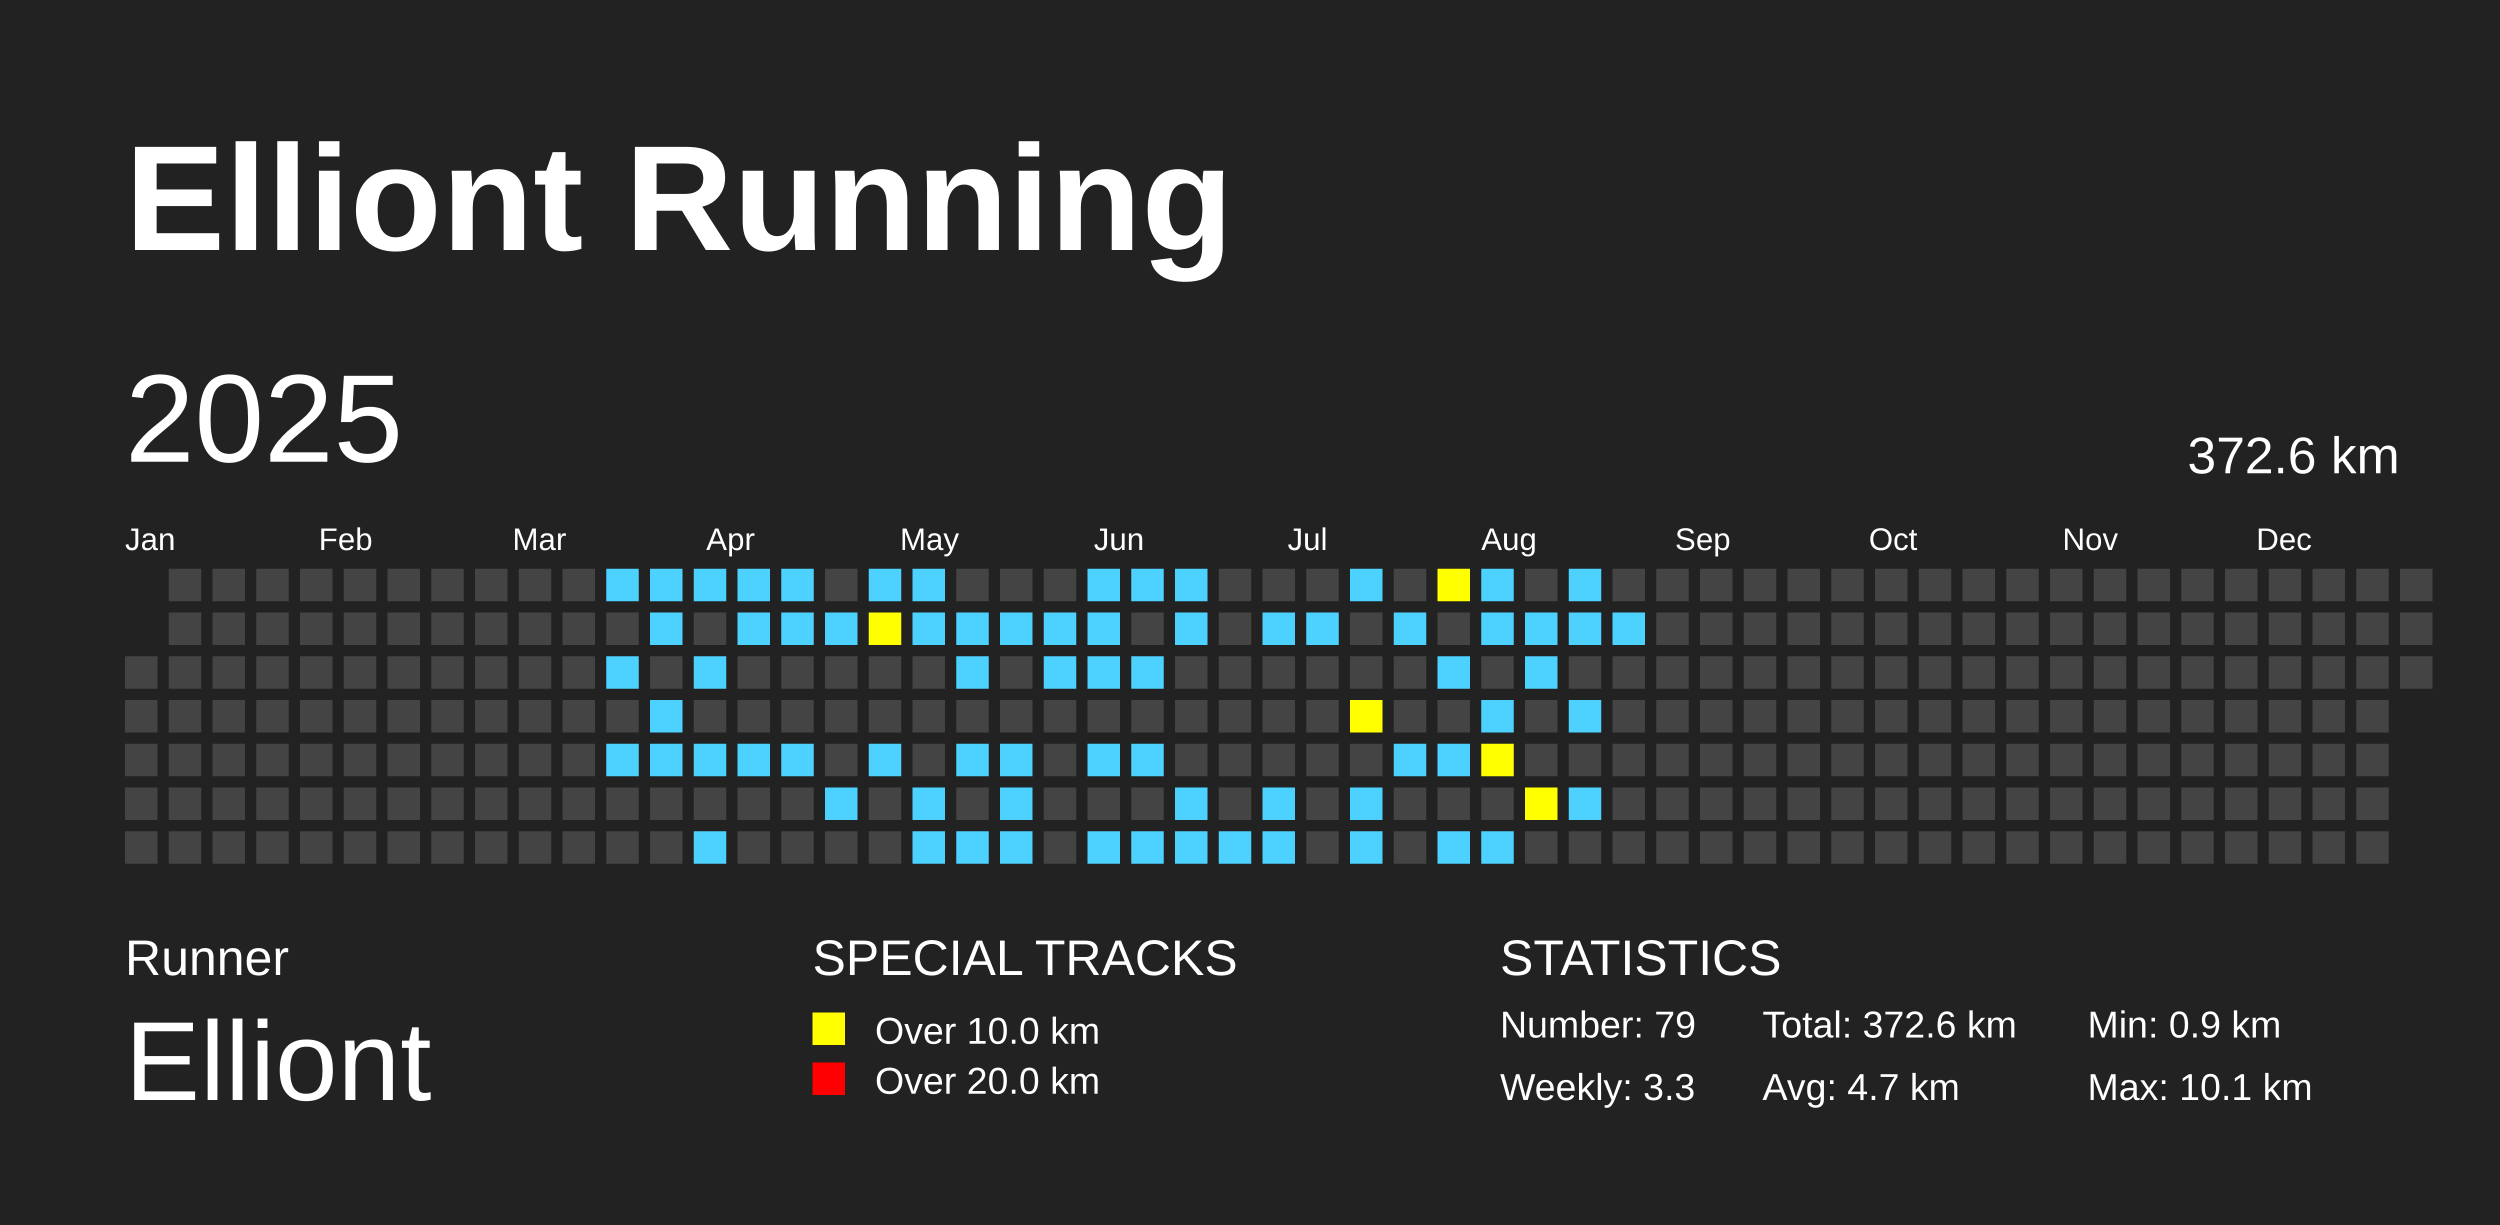
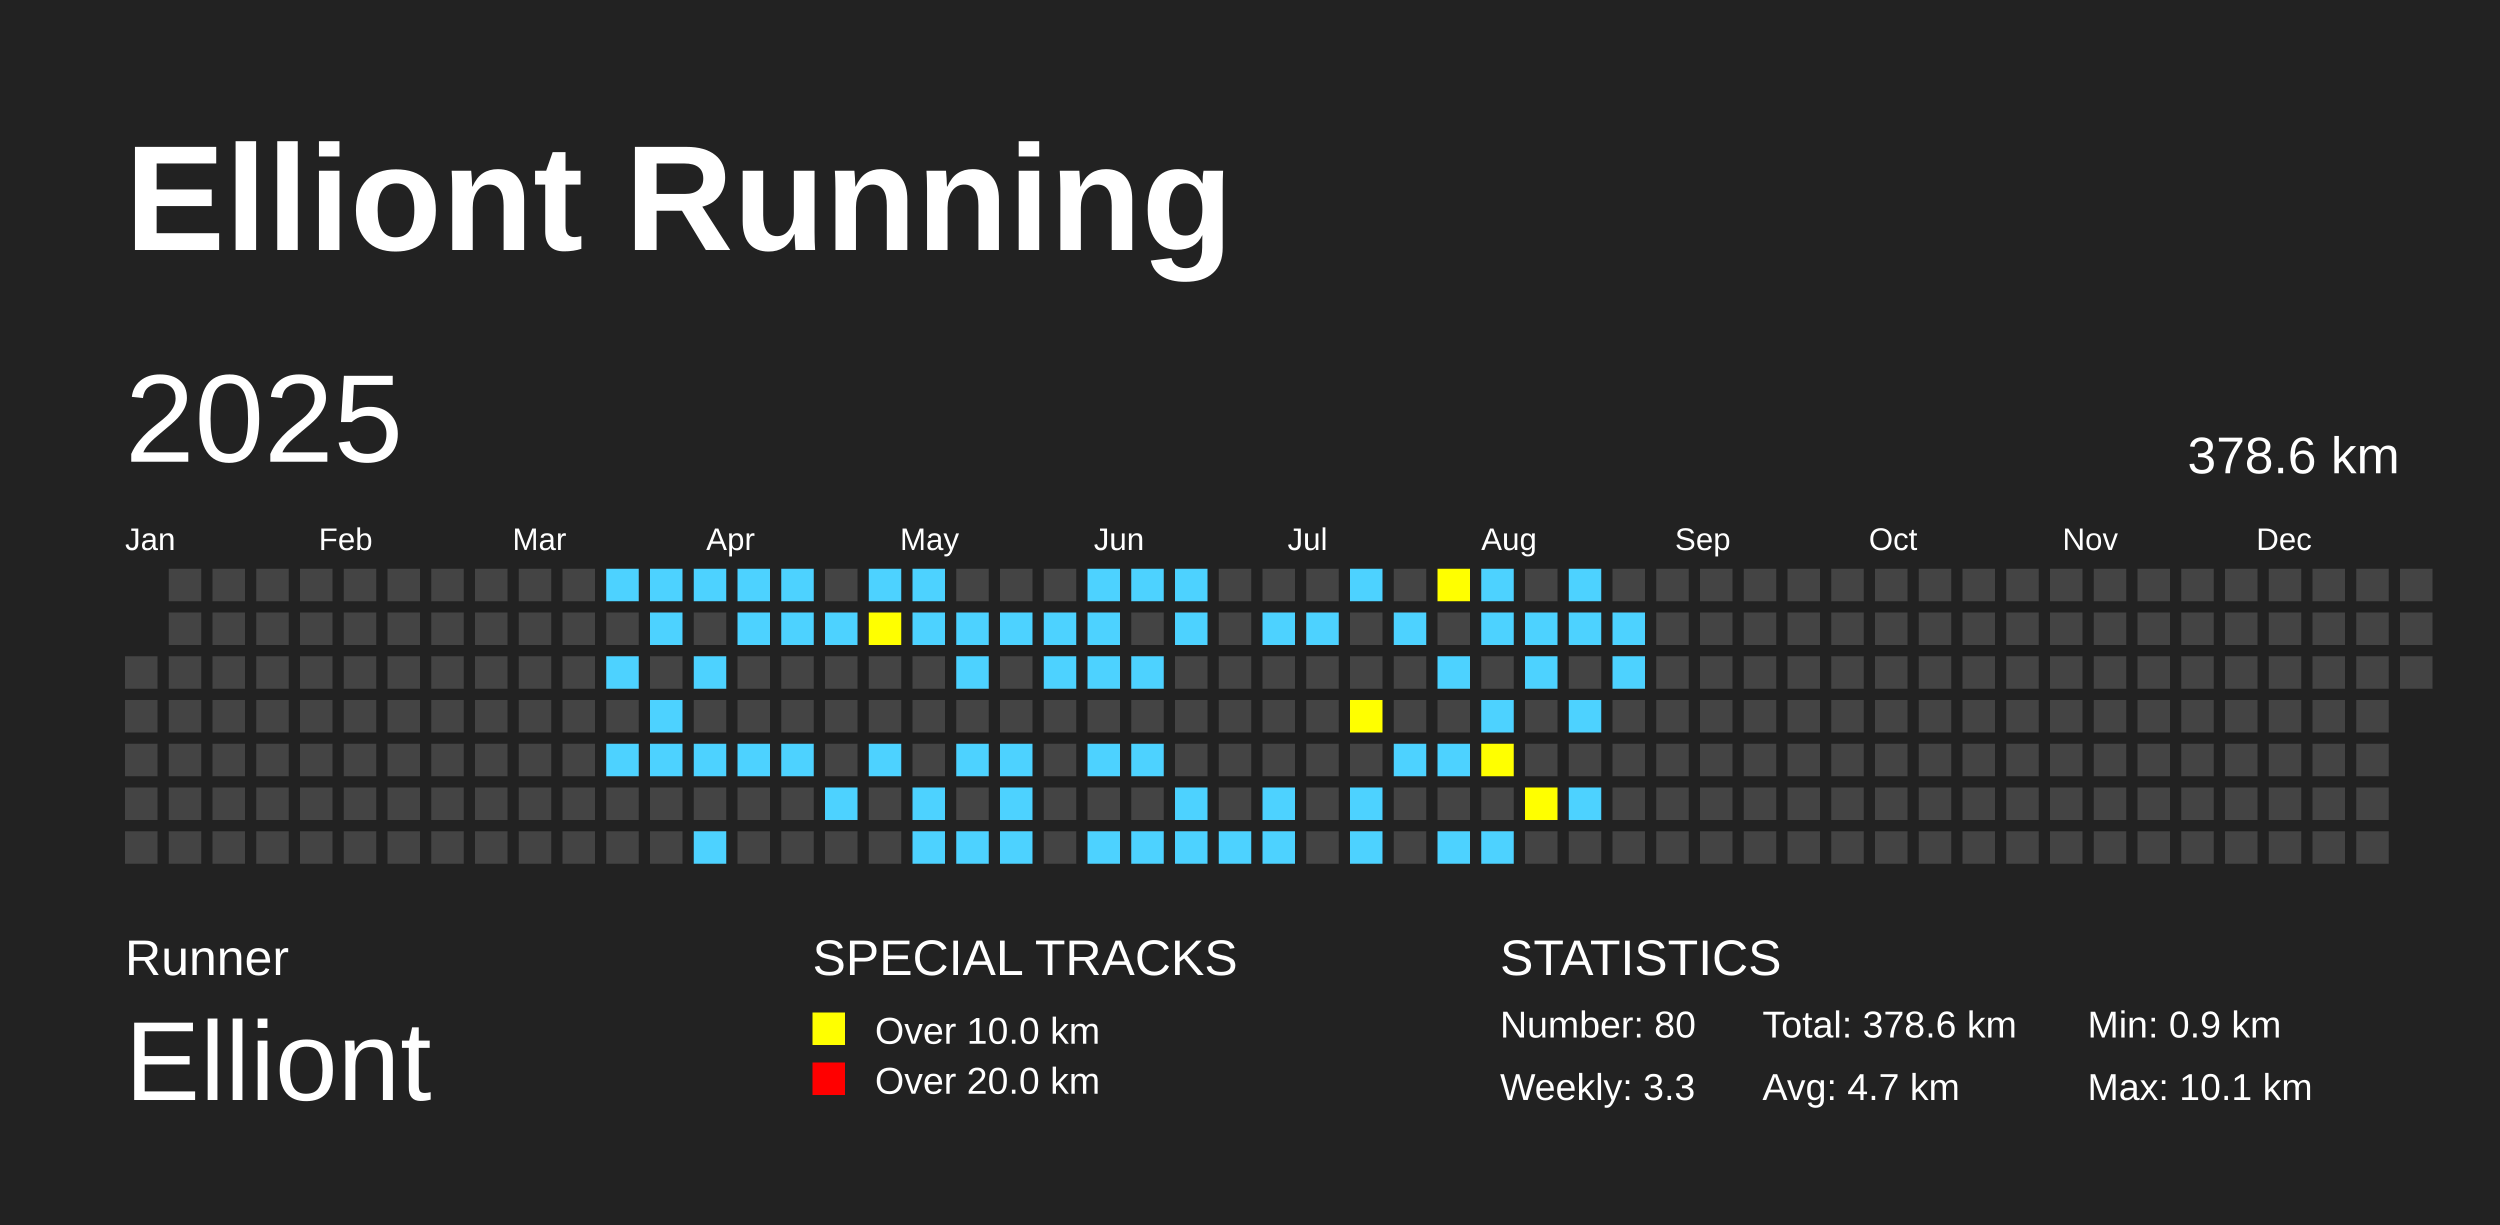
<svg xmlns="http://www.w3.org/2000/svg" baseProfile="full" height="98mm" version="1.1" viewBox="0,0,200,98" width="200mm">
  <defs />
  <rect fill="#222222" height="98" width="200" x="0" y="0" />
  <text fill="#FFFFFF" style="font-size:12px; font-family:Arial; font-weight:bold;" x="10" y="20">Elliont Running</text>
  <text fill="#FFFFFF" style="font-size:4px; font-family:Arial" x="10" y="78">Runner</text>
  <text fill="#FFFFFF" style="font-size:9px; font-family:Arial" x="10" y="88">Elliont</text>
  <text fill="#FFFFFF" style="font-size:4px; font-family:Arial" x="65" y="78">SPECIAL TRACKS</text>
  <rect fill="yellow" height="2.6" width="2.6" x="65" y="81" />
  <text fill="#FFFFFF" style="font-size:3px; font-family:Arial" x="70" y="83.5">Over 10.0 km</text>
  <rect fill="red" height="2.6" width="2.6" x="65" y="85" />
  <text fill="#FFFFFF" style="font-size:3px; font-family:Arial" x="70" y="87.5">Over 20.0 km</text>
  <text fill="#FFFFFF" style="font-size:4px; font-family:Arial" x="120" y="78">STATISTICS</text>
-   <text fill="#FFFFFF" style="font-size:3px; font-family:Arial" x="120" y="83">Number: 79</text>
+   <text fill="#FFFFFF" style="font-size:3px; font-family:Arial" x="120" y="83">Number: 80</text>
  <text fill="#FFFFFF" style="font-size:3px; font-family:Arial" x="120" y="88">Weekly: 3.3</text>
-   <text fill="#FFFFFF" style="font-size:3px; font-family:Arial" x="141" y="83">Total: 372.6 km</text>
+   <text fill="#FFFFFF" style="font-size:3px; font-family:Arial" x="141" y="83">Total: 378.6 km</text>
  <text fill="#FFFFFF" style="font-size:3px; font-family:Arial" x="141" y="88">Avg: 4.7 km</text>
  <text fill="#FFFFFF" style="font-size:3px; font-family:Arial" x="167" y="83">Min: 0.9 km</text>
  <text fill="#FFFFFF" style="font-size:3px; font-family:Arial" x="167" y="88">Max: 10.1 km</text>
  <text dominant-baseline="hanging" fill="#FFFFFF" style="font-size:10.0px; font-family:Arial;" x="10" y="30">2025</text>
-   <text dominant-baseline="hanging" fill="#FFFFFF" style="font-size:4.125px; font-family:Arial;" x="175" y="35">372.6 km</text>
+   <text dominant-baseline="hanging" fill="#FFFFFF" style="font-size:4.125px; font-family:Arial;" x="175" y="35">378.6 km</text>
  <text fill="#FFFFFF" style="font-size:2.5px; font-family:Arial" x="10.0" y="44">Jan</text>
  <text fill="#FFFFFF" style="font-size:2.5px; font-family:Arial" x="25.5" y="44">Feb</text>
  <text fill="#FFFFFF" style="font-size:2.5px; font-family:Arial" x="41.0" y="44">Mar</text>
  <text fill="#FFFFFF" style="font-size:2.5px; font-family:Arial" x="56.5" y="44">Apr</text>
  <text fill="#FFFFFF" style="font-size:2.5px; font-family:Arial" x="72.0" y="44">May</text>
  <text fill="#FFFFFF" style="font-size:2.5px; font-family:Arial" x="87.5" y="44">Jun</text>
  <text fill="#FFFFFF" style="font-size:2.5px; font-family:Arial" x="103.0" y="44">Jul</text>
  <text fill="#FFFFFF" style="font-size:2.5px; font-family:Arial" x="118.5" y="44">Aug</text>
  <text fill="#FFFFFF" style="font-size:2.5px; font-family:Arial" x="134.0" y="44">Sep</text>
  <text fill="#FFFFFF" style="font-size:2.5px; font-family:Arial" x="149.5" y="44">Oct</text>
  <text fill="#FFFFFF" style="font-size:2.5px; font-family:Arial" x="165.0" y="44">Nov</text>
  <text fill="#FFFFFF" style="font-size:2.5px; font-family:Arial" x="180.5" y="44">Dec</text>
  <rect fill="#444444" height="2.6" width="2.6" x="10.0" y="52.5" />
  <rect fill="#444444" height="2.6" width="2.6" x="10.0" y="56.0" />
  <rect fill="#444444" height="2.6" width="2.6" x="10.0" y="59.5" />
  <rect fill="#444444" height="2.6" width="2.6" x="10.0" y="63.0" />
  <rect fill="#444444" height="2.6" width="2.6" x="10.0" y="66.5" />
  <rect fill="#444444" height="2.6" width="2.6" x="13.5" y="45.5" />
  <rect fill="#444444" height="2.6" width="2.6" x="13.5" y="49.0" />
  <rect fill="#444444" height="2.6" width="2.6" x="13.5" y="52.5" />
  <rect fill="#444444" height="2.6" width="2.6" x="13.5" y="56.0" />
  <rect fill="#444444" height="2.6" width="2.6" x="13.5" y="59.5" />
  <rect fill="#444444" height="2.6" width="2.6" x="13.5" y="63.0" />
  <rect fill="#444444" height="2.6" width="2.6" x="13.5" y="66.5" />
  <rect fill="#444444" height="2.6" width="2.6" x="17.0" y="45.5" />
  <rect fill="#444444" height="2.6" width="2.6" x="17.0" y="49.0" />
  <rect fill="#444444" height="2.6" width="2.6" x="17.0" y="52.5" />
  <rect fill="#444444" height="2.6" width="2.6" x="17.0" y="56.0" />
  <rect fill="#444444" height="2.6" width="2.6" x="17.0" y="59.5" />
  <rect fill="#444444" height="2.6" width="2.6" x="17.0" y="63.0" />
  <rect fill="#444444" height="2.6" width="2.6" x="17.0" y="66.5" />
  <rect fill="#444444" height="2.6" width="2.6" x="20.5" y="45.5" />
  <rect fill="#444444" height="2.6" width="2.6" x="20.5" y="49.0" />
  <rect fill="#444444" height="2.6" width="2.6" x="20.5" y="52.5" />
  <rect fill="#444444" height="2.6" width="2.6" x="20.5" y="56.0" />
  <rect fill="#444444" height="2.6" width="2.6" x="20.5" y="59.5" />
  <rect fill="#444444" height="2.6" width="2.6" x="20.5" y="63.0" />
  <rect fill="#444444" height="2.6" width="2.6" x="20.5" y="66.5" />
  <rect fill="#444444" height="2.6" width="2.6" x="24.0" y="45.5" />
  <rect fill="#444444" height="2.6" width="2.6" x="24.0" y="49.0" />
  <rect fill="#444444" height="2.6" width="2.6" x="24.0" y="52.5" />
  <rect fill="#444444" height="2.6" width="2.6" x="24.0" y="56.0" />
  <rect fill="#444444" height="2.6" width="2.6" x="24.0" y="59.5" />
  <rect fill="#444444" height="2.6" width="2.6" x="24.0" y="63.0" />
  <rect fill="#444444" height="2.6" width="2.6" x="24.0" y="66.5" />
  <rect fill="#444444" height="2.6" width="2.6" x="27.5" y="45.5" />
  <rect fill="#444444" height="2.6" width="2.6" x="27.5" y="49.0" />
  <rect fill="#444444" height="2.6" width="2.6" x="27.5" y="52.5" />
  <rect fill="#444444" height="2.6" width="2.6" x="27.5" y="56.0" />
  <rect fill="#444444" height="2.6" width="2.6" x="27.5" y="59.5" />
  <rect fill="#444444" height="2.6" width="2.6" x="27.5" y="63.0" />
  <rect fill="#444444" height="2.6" width="2.6" x="27.5" y="66.5" />
  <rect fill="#444444" height="2.6" width="2.6" x="31.0" y="45.5" />
  <rect fill="#444444" height="2.6" width="2.6" x="31.0" y="49.0" />
  <rect fill="#444444" height="2.6" width="2.6" x="31.0" y="52.5" />
  <rect fill="#444444" height="2.6" width="2.6" x="31.0" y="56.0" />
  <rect fill="#444444" height="2.6" width="2.6" x="31.0" y="59.5" />
  <rect fill="#444444" height="2.6" width="2.6" x="31.0" y="63.0" />
  <rect fill="#444444" height="2.6" width="2.6" x="31.0" y="66.5" />
  <rect fill="#444444" height="2.6" width="2.6" x="34.5" y="45.5" />
  <rect fill="#444444" height="2.6" width="2.6" x="34.5" y="49.0" />
  <rect fill="#444444" height="2.6" width="2.6" x="34.5" y="52.5" />
  <rect fill="#444444" height="2.6" width="2.6" x="34.5" y="56.0" />
  <rect fill="#444444" height="2.6" width="2.6" x="34.5" y="59.5" />
  <rect fill="#444444" height="2.6" width="2.6" x="34.5" y="63.0" />
  <rect fill="#444444" height="2.6" width="2.6" x="34.5" y="66.5" />
  <rect fill="#444444" height="2.6" width="2.6" x="38.0" y="45.5" />
  <rect fill="#444444" height="2.6" width="2.6" x="38.0" y="49.0" />
  <rect fill="#444444" height="2.6" width="2.6" x="38.0" y="52.5" />
  <rect fill="#444444" height="2.6" width="2.6" x="38.0" y="56.0" />
  <rect fill="#444444" height="2.6" width="2.6" x="38.0" y="59.5" />
  <rect fill="#444444" height="2.6" width="2.6" x="38.0" y="63.0" />
  <rect fill="#444444" height="2.6" width="2.6" x="38.0" y="66.5" />
  <rect fill="#444444" height="2.6" width="2.6" x="41.5" y="45.5" />
  <rect fill="#444444" height="2.6" width="2.6" x="41.5" y="49.0" />
  <rect fill="#444444" height="2.6" width="2.6" x="41.5" y="52.5" />
  <rect fill="#444444" height="2.6" width="2.6" x="41.5" y="56.0" />
  <rect fill="#444444" height="2.6" width="2.6" x="41.5" y="59.5" />
  <rect fill="#444444" height="2.6" width="2.6" x="41.5" y="63.0" />
  <rect fill="#444444" height="2.6" width="2.6" x="41.5" y="66.5" />
  <rect fill="#444444" height="2.6" width="2.6" x="45.0" y="45.5" />
  <rect fill="#444444" height="2.6" width="2.6" x="45.0" y="49.0" />
  <rect fill="#444444" height="2.6" width="2.6" x="45.0" y="52.5" />
  <rect fill="#444444" height="2.6" width="2.6" x="45.0" y="56.0" />
  <rect fill="#444444" height="2.6" width="2.6" x="45.0" y="59.5" />
  <rect fill="#444444" height="2.6" width="2.6" x="45.0" y="63.0" />
  <rect fill="#444444" height="2.6" width="2.6" x="45.0" y="66.5" />
  <rect fill="#4DD2FF" height="2.6" width="2.6" x="48.5" y="45.5" />
  <rect fill="#444444" height="2.6" width="2.6" x="48.5" y="49.0" />
  <rect fill="#4DD2FF" height="2.6" width="2.6" x="48.5" y="52.5" />
  <rect fill="#444444" height="2.6" width="2.6" x="48.5" y="56.0" />
  <rect fill="#4DD2FF" height="2.6" width="2.6" x="48.5" y="59.5" />
  <rect fill="#444444" height="2.6" width="2.6" x="48.5" y="63.0" />
  <rect fill="#444444" height="2.6" width="2.6" x="48.5" y="66.5" />
  <rect fill="#4DD2FF" height="2.6" width="2.6" x="52.0" y="45.5" />
  <rect fill="#4DD2FF" height="2.6" width="2.6" x="52.0" y="49.0" />
  <rect fill="#444444" height="2.6" width="2.6" x="52.0" y="52.5" />
  <rect fill="#4DD2FF" height="2.6" width="2.6" x="52.0" y="56.0" />
  <rect fill="#4DD2FF" height="2.6" width="2.6" x="52.0" y="59.5" />
  <rect fill="#444444" height="2.6" width="2.6" x="52.0" y="63.0" />
  <rect fill="#444444" height="2.6" width="2.6" x="52.0" y="66.5" />
  <rect fill="#4DD2FF" height="2.6" width="2.6" x="55.5" y="45.5" />
  <rect fill="#444444" height="2.6" width="2.6" x="55.5" y="49.0" />
  <rect fill="#4DD2FF" height="2.6" width="2.6" x="55.5" y="52.5" />
  <rect fill="#444444" height="2.6" width="2.6" x="55.5" y="56.0" />
  <rect fill="#4DD2FF" height="2.6" width="2.6" x="55.5" y="59.5" />
  <rect fill="#444444" height="2.6" width="2.6" x="55.5" y="63.0" />
  <rect fill="#4DD2FF" height="2.6" width="2.6" x="55.5" y="66.5" />
  <rect fill="#4DD2FF" height="2.6" width="2.6" x="59.0" y="45.5" />
  <rect fill="#4DD2FF" height="2.6" width="2.6" x="59.0" y="49.0" />
  <rect fill="#444444" height="2.6" width="2.6" x="59.0" y="52.5" />
  <rect fill="#444444" height="2.6" width="2.6" x="59.0" y="56.0" />
  <rect fill="#4DD2FF" height="2.6" width="2.6" x="59.0" y="59.5" />
  <rect fill="#444444" height="2.6" width="2.6" x="59.0" y="63.0" />
  <rect fill="#444444" height="2.6" width="2.6" x="59.0" y="66.5" />
  <rect fill="#4DD2FF" height="2.6" width="2.6" x="62.5" y="45.5" />
  <rect fill="#4DD2FF" height="2.6" width="2.6" x="62.5" y="49.0" />
  <rect fill="#444444" height="2.6" width="2.6" x="62.5" y="52.5" />
  <rect fill="#444444" height="2.6" width="2.6" x="62.5" y="56.0" />
  <rect fill="#4DD2FF" height="2.6" width="2.6" x="62.5" y="59.5" />
  <rect fill="#444444" height="2.6" width="2.6" x="62.5" y="63.0" />
  <rect fill="#444444" height="2.6" width="2.6" x="62.5" y="66.5" />
  <rect fill="#444444" height="2.6" width="2.6" x="66.0" y="45.5" />
  <rect fill="#4DD2FF" height="2.6" width="2.6" x="66.0" y="49.0" />
  <rect fill="#444444" height="2.6" width="2.6" x="66.0" y="52.5" />
  <rect fill="#444444" height="2.6" width="2.6" x="66.0" y="56.0" />
  <rect fill="#444444" height="2.6" width="2.6" x="66.0" y="59.5" />
  <rect fill="#4DD2FF" height="2.6" width="2.6" x="66.0" y="63.0" />
  <rect fill="#444444" height="2.6" width="2.6" x="66.0" y="66.5" />
  <rect fill="#4DD2FF" height="2.6" width="2.6" x="69.5" y="45.5" />
  <rect fill="yellow" height="2.6" width="2.6" x="69.5" y="49.0" />
  <rect fill="#444444" height="2.6" width="2.6" x="69.5" y="52.5" />
  <rect fill="#444444" height="2.6" width="2.6" x="69.5" y="56.0" />
  <rect fill="#4DD2FF" height="2.6" width="2.6" x="69.5" y="59.5" />
  <rect fill="#444444" height="2.6" width="2.6" x="69.5" y="63.0" />
  <rect fill="#444444" height="2.6" width="2.6" x="69.5" y="66.5" />
  <rect fill="#4DD2FF" height="2.6" width="2.6" x="73.0" y="45.5" />
  <rect fill="#4DD2FF" height="2.6" width="2.6" x="73.0" y="49.0" />
  <rect fill="#444444" height="2.6" width="2.6" x="73.0" y="52.5" />
  <rect fill="#444444" height="2.6" width="2.6" x="73.0" y="56.0" />
  <rect fill="#444444" height="2.6" width="2.6" x="73.0" y="59.5" />
  <rect fill="#4DD2FF" height="2.6" width="2.6" x="73.0" y="63.0" />
  <rect fill="#4DD2FF" height="2.6" width="2.6" x="73.0" y="66.5" />
  <rect fill="#444444" height="2.6" width="2.6" x="76.5" y="45.5" />
  <rect fill="#4DD2FF" height="2.6" width="2.6" x="76.5" y="49.0" />
  <rect fill="#4DD2FF" height="2.6" width="2.6" x="76.5" y="52.5" />
  <rect fill="#444444" height="2.6" width="2.6" x="76.5" y="56.0" />
  <rect fill="#4DD2FF" height="2.6" width="2.6" x="76.5" y="59.5" />
  <rect fill="#444444" height="2.6" width="2.6" x="76.5" y="63.0" />
  <rect fill="#4DD2FF" height="2.6" width="2.6" x="76.5" y="66.5" />
  <rect fill="#444444" height="2.6" width="2.6" x="80.0" y="45.5" />
  <rect fill="#4DD2FF" height="2.6" width="2.6" x="80.0" y="49.0" />
  <rect fill="#444444" height="2.6" width="2.6" x="80.0" y="52.5" />
  <rect fill="#444444" height="2.6" width="2.6" x="80.0" y="56.0" />
  <rect fill="#4DD2FF" height="2.6" width="2.6" x="80.0" y="59.5" />
  <rect fill="#4DD2FF" height="2.6" width="2.6" x="80.0" y="63.0" />
  <rect fill="#4DD2FF" height="2.6" width="2.6" x="80.0" y="66.5" />
  <rect fill="#444444" height="2.6" width="2.6" x="83.5" y="45.5" />
  <rect fill="#4DD2FF" height="2.6" width="2.6" x="83.5" y="49.0" />
  <rect fill="#4DD2FF" height="2.6" width="2.6" x="83.5" y="52.5" />
  <rect fill="#444444" height="2.6" width="2.6" x="83.5" y="56.0" />
  <rect fill="#444444" height="2.6" width="2.6" x="83.5" y="59.5" />
  <rect fill="#444444" height="2.6" width="2.6" x="83.5" y="63.0" />
  <rect fill="#444444" height="2.6" width="2.6" x="83.5" y="66.5" />
  <rect fill="#4DD2FF" height="2.6" width="2.6" x="87.0" y="45.5" />
  <rect fill="#4DD2FF" height="2.6" width="2.6" x="87.0" y="49.0" />
  <rect fill="#4DD2FF" height="2.6" width="2.6" x="87.0" y="52.5" />
  <rect fill="#444444" height="2.6" width="2.6" x="87.0" y="56.0" />
  <rect fill="#4DD2FF" height="2.6" width="2.6" x="87.0" y="59.5" />
  <rect fill="#444444" height="2.6" width="2.6" x="87.0" y="63.0" />
  <rect fill="#4DD2FF" height="2.6" width="2.6" x="87.0" y="66.5" />
  <rect fill="#4DD2FF" height="2.6" width="2.6" x="90.5" y="45.5" />
  <rect fill="#444444" height="2.6" width="2.6" x="90.5" y="49.0" />
  <rect fill="#4DD2FF" height="2.6" width="2.6" x="90.5" y="52.5" />
  <rect fill="#444444" height="2.6" width="2.6" x="90.5" y="56.0" />
  <rect fill="#4DD2FF" height="2.6" width="2.6" x="90.5" y="59.5" />
  <rect fill="#444444" height="2.6" width="2.6" x="90.5" y="63.0" />
  <rect fill="#4DD2FF" height="2.6" width="2.6" x="90.5" y="66.5" />
  <rect fill="#4DD2FF" height="2.6" width="2.6" x="94.0" y="45.5" />
  <rect fill="#4DD2FF" height="2.6" width="2.6" x="94.0" y="49.0" />
  <rect fill="#444444" height="2.6" width="2.6" x="94.0" y="52.5" />
  <rect fill="#444444" height="2.6" width="2.6" x="94.0" y="56.0" />
  <rect fill="#444444" height="2.6" width="2.6" x="94.0" y="59.5" />
  <rect fill="#4DD2FF" height="2.6" width="2.6" x="94.0" y="63.0" />
  <rect fill="#4DD2FF" height="2.6" width="2.6" x="94.0" y="66.5" />
  <rect fill="#444444" height="2.6" width="2.6" x="97.5" y="45.5" />
  <rect fill="#444444" height="2.6" width="2.6" x="97.5" y="49.0" />
  <rect fill="#444444" height="2.6" width="2.6" x="97.5" y="52.5" />
  <rect fill="#444444" height="2.6" width="2.6" x="97.5" y="56.0" />
  <rect fill="#444444" height="2.6" width="2.6" x="97.5" y="59.5" />
  <rect fill="#444444" height="2.6" width="2.6" x="97.5" y="63.0" />
  <rect fill="#4DD2FF" height="2.6" width="2.6" x="97.5" y="66.5" />
  <rect fill="#444444" height="2.6" width="2.6" x="101.0" y="45.5" />
  <rect fill="#4DD2FF" height="2.6" width="2.6" x="101.0" y="49.0" />
  <rect fill="#444444" height="2.6" width="2.6" x="101.0" y="52.5" />
  <rect fill="#444444" height="2.6" width="2.6" x="101.0" y="56.0" />
  <rect fill="#444444" height="2.6" width="2.6" x="101.0" y="59.5" />
  <rect fill="#4DD2FF" height="2.6" width="2.6" x="101.0" y="63.0" />
  <rect fill="#4DD2FF" height="2.6" width="2.6" x="101.0" y="66.5" />
  <rect fill="#444444" height="2.6" width="2.6" x="104.5" y="45.5" />
  <rect fill="#4DD2FF" height="2.6" width="2.6" x="104.5" y="49.0" />
  <rect fill="#444444" height="2.6" width="2.6" x="104.5" y="52.5" />
  <rect fill="#444444" height="2.6" width="2.6" x="104.5" y="56.0" />
  <rect fill="#444444" height="2.6" width="2.6" x="104.5" y="59.5" />
  <rect fill="#444444" height="2.6" width="2.6" x="104.5" y="63.0" />
  <rect fill="#444444" height="2.6" width="2.6" x="104.5" y="66.5" />
  <rect fill="#4DD2FF" height="2.6" width="2.6" x="108.0" y="45.5" />
  <rect fill="#444444" height="2.6" width="2.6" x="108.0" y="49.0" />
  <rect fill="#444444" height="2.6" width="2.6" x="108.0" y="52.5" />
  <rect fill="yellow" height="2.6" width="2.6" x="108.0" y="56.0" />
  <rect fill="#444444" height="2.6" width="2.6" x="108.0" y="59.5" />
  <rect fill="#4DD2FF" height="2.6" width="2.6" x="108.0" y="63.0" />
  <rect fill="#4DD2FF" height="2.6" width="2.6" x="108.0" y="66.5" />
  <rect fill="#444444" height="2.6" width="2.6" x="111.5" y="45.5" />
  <rect fill="#4DD2FF" height="2.6" width="2.6" x="111.5" y="49.0" />
  <rect fill="#444444" height="2.6" width="2.6" x="111.5" y="52.5" />
  <rect fill="#444444" height="2.6" width="2.6" x="111.5" y="56.0" />
  <rect fill="#4DD2FF" height="2.6" width="2.6" x="111.5" y="59.5" />
  <rect fill="#444444" height="2.6" width="2.6" x="111.5" y="63.0" />
  <rect fill="#444444" height="2.6" width="2.6" x="111.5" y="66.5" />
  <rect fill="yellow" height="2.6" width="2.6" x="115.0" y="45.5" />
  <rect fill="#444444" height="2.6" width="2.6" x="115.0" y="49.0" />
  <rect fill="#4DD2FF" height="2.6" width="2.6" x="115.0" y="52.5" />
  <rect fill="#444444" height="2.6" width="2.6" x="115.0" y="56.0" />
  <rect fill="#4DD2FF" height="2.6" width="2.6" x="115.0" y="59.5" />
  <rect fill="#444444" height="2.6" width="2.6" x="115.0" y="63.0" />
  <rect fill="#4DD2FF" height="2.6" width="2.6" x="115.0" y="66.5" />
  <rect fill="#4DD2FF" height="2.6" width="2.6" x="118.5" y="45.5" />
  <rect fill="#4DD2FF" height="2.6" width="2.6" x="118.5" y="49.0" />
  <rect fill="#444444" height="2.6" width="2.6" x="118.5" y="52.5" />
  <rect fill="#4DD2FF" height="2.6" width="2.6" x="118.5" y="56.0" />
  <rect fill="yellow" height="2.6" width="2.6" x="118.5" y="59.5" />
  <rect fill="#444444" height="2.6" width="2.6" x="118.5" y="63.0" />
  <rect fill="#4DD2FF" height="2.6" width="2.6" x="118.5" y="66.5" />
  <rect fill="#444444" height="2.6" width="2.6" x="122.0" y="45.5" />
  <rect fill="#4DD2FF" height="2.6" width="2.6" x="122.0" y="49.0" />
  <rect fill="#4DD2FF" height="2.6" width="2.6" x="122.0" y="52.5" />
  <rect fill="#444444" height="2.6" width="2.6" x="122.0" y="56.0" />
  <rect fill="#444444" height="2.6" width="2.6" x="122.0" y="59.5" />
  <rect fill="yellow" height="2.6" width="2.6" x="122.0" y="63.0" />
  <rect fill="#444444" height="2.6" width="2.6" x="122.0" y="66.5" />
  <rect fill="#4DD2FF" height="2.6" width="2.6" x="125.5" y="45.5" />
  <rect fill="#4DD2FF" height="2.6" width="2.6" x="125.5" y="49.0" />
  <rect fill="#444444" height="2.6" width="2.6" x="125.5" y="52.5" />
  <rect fill="#4DD2FF" height="2.6" width="2.6" x="125.5" y="56.0" />
  <rect fill="#444444" height="2.6" width="2.6" x="125.5" y="59.5" />
  <rect fill="#4DD2FF" height="2.6" width="2.6" x="125.5" y="63.0" />
  <rect fill="#444444" height="2.6" width="2.6" x="125.5" y="66.5" />
  <rect fill="#444444" height="2.6" width="2.6" x="129.0" y="45.5" />
  <rect fill="#4DD2FF" height="2.6" width="2.6" x="129.0" y="49.0" />
-   <rect fill="#444444" height="2.6" width="2.6" x="129.0" y="52.5" />
+   <rect fill="#4DD2FF" height="2.6" width="2.6" x="129.0" y="52.5" />
  <rect fill="#444444" height="2.6" width="2.6" x="129.0" y="56.0" />
  <rect fill="#444444" height="2.6" width="2.6" x="129.0" y="59.5" />
  <rect fill="#444444" height="2.6" width="2.6" x="129.0" y="63.0" />
  <rect fill="#444444" height="2.6" width="2.6" x="129.0" y="66.5" />
  <rect fill="#444444" height="2.6" width="2.6" x="132.5" y="45.5" />
  <rect fill="#444444" height="2.6" width="2.6" x="132.5" y="49.0" />
  <rect fill="#444444" height="2.6" width="2.6" x="132.5" y="52.5" />
  <rect fill="#444444" height="2.6" width="2.6" x="132.5" y="56.0" />
  <rect fill="#444444" height="2.6" width="2.6" x="132.5" y="59.5" />
  <rect fill="#444444" height="2.6" width="2.6" x="132.5" y="63.0" />
  <rect fill="#444444" height="2.6" width="2.6" x="132.5" y="66.5" />
  <rect fill="#444444" height="2.6" width="2.6" x="136.0" y="45.5" />
  <rect fill="#444444" height="2.6" width="2.6" x="136.0" y="49.0" />
  <rect fill="#444444" height="2.6" width="2.6" x="136.0" y="52.5" />
  <rect fill="#444444" height="2.6" width="2.6" x="136.0" y="56.0" />
  <rect fill="#444444" height="2.6" width="2.6" x="136.0" y="59.5" />
  <rect fill="#444444" height="2.6" width="2.6" x="136.0" y="63.0" />
  <rect fill="#444444" height="2.6" width="2.6" x="136.0" y="66.5" />
  <rect fill="#444444" height="2.6" width="2.6" x="139.5" y="45.5" />
  <rect fill="#444444" height="2.6" width="2.6" x="139.5" y="49.0" />
  <rect fill="#444444" height="2.6" width="2.6" x="139.5" y="52.5" />
  <rect fill="#444444" height="2.6" width="2.6" x="139.5" y="56.0" />
  <rect fill="#444444" height="2.6" width="2.6" x="139.5" y="59.5" />
  <rect fill="#444444" height="2.6" width="2.6" x="139.5" y="63.0" />
  <rect fill="#444444" height="2.6" width="2.6" x="139.5" y="66.5" />
  <rect fill="#444444" height="2.6" width="2.6" x="143.0" y="45.5" />
  <rect fill="#444444" height="2.6" width="2.6" x="143.0" y="49.0" />
  <rect fill="#444444" height="2.6" width="2.6" x="143.0" y="52.5" />
  <rect fill="#444444" height="2.6" width="2.6" x="143.0" y="56.0" />
  <rect fill="#444444" height="2.6" width="2.6" x="143.0" y="59.5" />
  <rect fill="#444444" height="2.6" width="2.6" x="143.0" y="63.0" />
  <rect fill="#444444" height="2.6" width="2.6" x="143.0" y="66.5" />
  <rect fill="#444444" height="2.6" width="2.6" x="146.5" y="45.5" />
  <rect fill="#444444" height="2.6" width="2.6" x="146.5" y="49.0" />
  <rect fill="#444444" height="2.6" width="2.6" x="146.5" y="52.5" />
  <rect fill="#444444" height="2.6" width="2.6" x="146.5" y="56.0" />
  <rect fill="#444444" height="2.6" width="2.6" x="146.5" y="59.5" />
  <rect fill="#444444" height="2.6" width="2.6" x="146.5" y="63.0" />
  <rect fill="#444444" height="2.6" width="2.6" x="146.5" y="66.5" />
  <rect fill="#444444" height="2.6" width="2.6" x="150.0" y="45.5" />
  <rect fill="#444444" height="2.6" width="2.6" x="150.0" y="49.0" />
  <rect fill="#444444" height="2.6" width="2.6" x="150.0" y="52.5" />
  <rect fill="#444444" height="2.6" width="2.6" x="150.0" y="56.0" />
  <rect fill="#444444" height="2.6" width="2.6" x="150.0" y="59.5" />
  <rect fill="#444444" height="2.6" width="2.6" x="150.0" y="63.0" />
  <rect fill="#444444" height="2.6" width="2.6" x="150.0" y="66.5" />
  <rect fill="#444444" height="2.6" width="2.6" x="153.5" y="45.5" />
  <rect fill="#444444" height="2.6" width="2.6" x="153.5" y="49.0" />
  <rect fill="#444444" height="2.6" width="2.6" x="153.5" y="52.5" />
  <rect fill="#444444" height="2.6" width="2.6" x="153.5" y="56.0" />
  <rect fill="#444444" height="2.6" width="2.6" x="153.5" y="59.5" />
  <rect fill="#444444" height="2.6" width="2.6" x="153.5" y="63.0" />
  <rect fill="#444444" height="2.6" width="2.6" x="153.5" y="66.5" />
  <rect fill="#444444" height="2.6" width="2.6" x="157.0" y="45.5" />
  <rect fill="#444444" height="2.6" width="2.6" x="157.0" y="49.0" />
  <rect fill="#444444" height="2.6" width="2.6" x="157.0" y="52.5" />
  <rect fill="#444444" height="2.6" width="2.6" x="157.0" y="56.0" />
  <rect fill="#444444" height="2.6" width="2.6" x="157.0" y="59.5" />
  <rect fill="#444444" height="2.6" width="2.6" x="157.0" y="63.0" />
  <rect fill="#444444" height="2.6" width="2.6" x="157.0" y="66.5" />
  <rect fill="#444444" height="2.6" width="2.6" x="160.5" y="45.5" />
  <rect fill="#444444" height="2.6" width="2.6" x="160.5" y="49.0" />
  <rect fill="#444444" height="2.6" width="2.6" x="160.5" y="52.5" />
  <rect fill="#444444" height="2.6" width="2.6" x="160.5" y="56.0" />
  <rect fill="#444444" height="2.6" width="2.6" x="160.5" y="59.5" />
  <rect fill="#444444" height="2.6" width="2.6" x="160.5" y="63.0" />
  <rect fill="#444444" height="2.6" width="2.6" x="160.5" y="66.5" />
  <rect fill="#444444" height="2.6" width="2.6" x="164.0" y="45.5" />
  <rect fill="#444444" height="2.6" width="2.6" x="164.0" y="49.0" />
  <rect fill="#444444" height="2.6" width="2.6" x="164.0" y="52.5" />
  <rect fill="#444444" height="2.6" width="2.6" x="164.0" y="56.0" />
  <rect fill="#444444" height="2.6" width="2.6" x="164.0" y="59.5" />
  <rect fill="#444444" height="2.6" width="2.6" x="164.0" y="63.0" />
  <rect fill="#444444" height="2.6" width="2.6" x="164.0" y="66.5" />
  <rect fill="#444444" height="2.6" width="2.6" x="167.5" y="45.5" />
  <rect fill="#444444" height="2.6" width="2.6" x="167.5" y="49.0" />
  <rect fill="#444444" height="2.6" width="2.6" x="167.5" y="52.5" />
  <rect fill="#444444" height="2.6" width="2.6" x="167.5" y="56.0" />
  <rect fill="#444444" height="2.6" width="2.6" x="167.5" y="59.5" />
  <rect fill="#444444" height="2.6" width="2.6" x="167.5" y="63.0" />
  <rect fill="#444444" height="2.6" width="2.6" x="167.5" y="66.5" />
  <rect fill="#444444" height="2.6" width="2.6" x="171.0" y="45.5" />
  <rect fill="#444444" height="2.6" width="2.6" x="171.0" y="49.0" />
  <rect fill="#444444" height="2.6" width="2.6" x="171.0" y="52.5" />
  <rect fill="#444444" height="2.6" width="2.6" x="171.0" y="56.0" />
  <rect fill="#444444" height="2.6" width="2.6" x="171.0" y="59.5" />
  <rect fill="#444444" height="2.6" width="2.6" x="171.0" y="63.0" />
  <rect fill="#444444" height="2.6" width="2.6" x="171.0" y="66.5" />
  <rect fill="#444444" height="2.6" width="2.6" x="174.5" y="45.5" />
  <rect fill="#444444" height="2.6" width="2.6" x="174.5" y="49.0" />
  <rect fill="#444444" height="2.6" width="2.6" x="174.5" y="52.5" />
  <rect fill="#444444" height="2.6" width="2.6" x="174.5" y="56.0" />
  <rect fill="#444444" height="2.6" width="2.6" x="174.5" y="59.5" />
  <rect fill="#444444" height="2.6" width="2.6" x="174.5" y="63.0" />
  <rect fill="#444444" height="2.6" width="2.6" x="174.5" y="66.5" />
  <rect fill="#444444" height="2.6" width="2.6" x="178.0" y="45.5" />
  <rect fill="#444444" height="2.6" width="2.6" x="178.0" y="49.0" />
  <rect fill="#444444" height="2.6" width="2.6" x="178.0" y="52.5" />
  <rect fill="#444444" height="2.6" width="2.6" x="178.0" y="56.0" />
  <rect fill="#444444" height="2.6" width="2.6" x="178.0" y="59.5" />
  <rect fill="#444444" height="2.6" width="2.6" x="178.0" y="63.0" />
  <rect fill="#444444" height="2.6" width="2.6" x="178.0" y="66.5" />
  <rect fill="#444444" height="2.6" width="2.6" x="181.5" y="45.5" />
  <rect fill="#444444" height="2.6" width="2.6" x="181.5" y="49.0" />
  <rect fill="#444444" height="2.6" width="2.6" x="181.5" y="52.5" />
  <rect fill="#444444" height="2.6" width="2.6" x="181.5" y="56.0" />
  <rect fill="#444444" height="2.6" width="2.6" x="181.5" y="59.5" />
  <rect fill="#444444" height="2.6" width="2.6" x="181.5" y="63.0" />
  <rect fill="#444444" height="2.6" width="2.6" x="181.5" y="66.5" />
  <rect fill="#444444" height="2.6" width="2.6" x="185.0" y="45.5" />
  <rect fill="#444444" height="2.6" width="2.6" x="185.0" y="49.0" />
  <rect fill="#444444" height="2.6" width="2.6" x="185.0" y="52.5" />
  <rect fill="#444444" height="2.6" width="2.6" x="185.0" y="56.0" />
  <rect fill="#444444" height="2.6" width="2.6" x="185.0" y="59.5" />
  <rect fill="#444444" height="2.6" width="2.6" x="185.0" y="63.0" />
  <rect fill="#444444" height="2.6" width="2.6" x="185.0" y="66.5" />
  <rect fill="#444444" height="2.6" width="2.6" x="188.5" y="45.5" />
  <rect fill="#444444" height="2.6" width="2.6" x="188.5" y="49.0" />
  <rect fill="#444444" height="2.6" width="2.6" x="188.5" y="52.5" />
  <rect fill="#444444" height="2.6" width="2.6" x="188.5" y="56.0" />
  <rect fill="#444444" height="2.6" width="2.6" x="188.5" y="59.5" />
  <rect fill="#444444" height="2.6" width="2.6" x="188.5" y="63.0" />
  <rect fill="#444444" height="2.6" width="2.6" x="188.5" y="66.5" />
  <rect fill="#444444" height="2.6" width="2.6" x="192.0" y="45.5" />
  <rect fill="#444444" height="2.6" width="2.6" x="192.0" y="49.0" />
  <rect fill="#444444" height="2.6" width="2.6" x="192.0" y="52.5" />
</svg>
